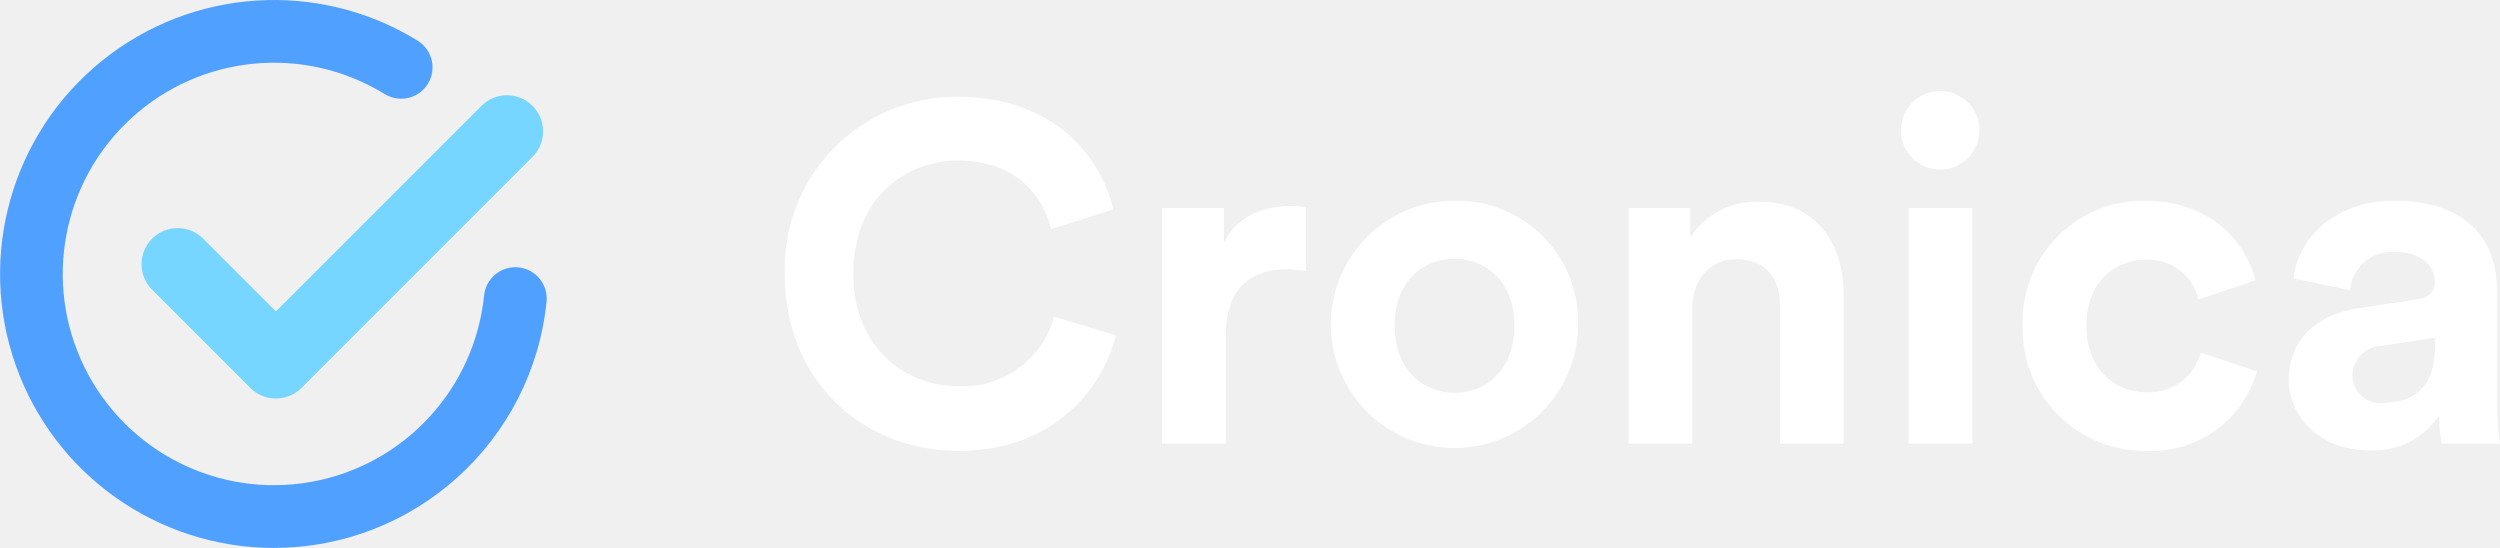
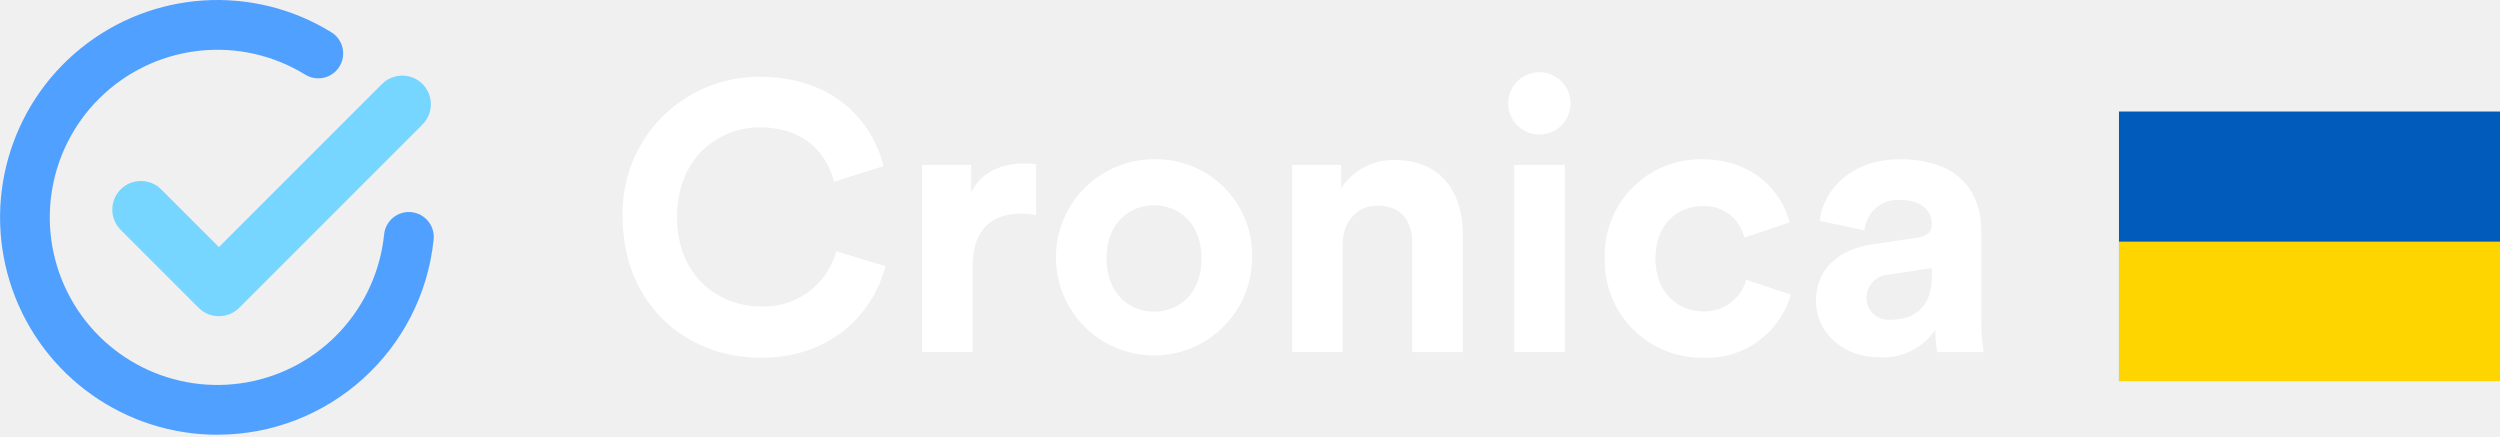
- <svg xmlns="http://www.w3.org/2000/svg" width="213.432" height="46.779" viewBox="0 0 213.432 46.779">
-   <g id="Group_183" data-name="Group 183" transform="translate(-773 -323.546)">
-     <g id="Group_107" data-name="Group 107" transform="translate(773 323.546)">
-       <path id="Path_1" data-name="Path 1" d="M1061.31,527.288a23.389,23.389,0,1,1,12.235-43.327,2.679,2.679,0,1,1-2.806,4.564,18.033,18.033,0,1,0,8.512,17.2,2.679,2.679,0,0,1,5.331.537,23.392,23.392,0,0,1-23.271,21.021Z" transform="translate(-1037.921 -480.509)" fill="#50a0ff" />
-       <path id="Path_2" data-name="Path 2" d="M1094.445,536.8a3.071,3.071,0,0,1-2.179-.9l-8.41-8.41a3.081,3.081,0,0,1,4.357-4.357l6.232,6.231,17.53-17.53a3.081,3.081,0,1,1,4.357,4.357l-19.709,19.709A3.071,3.071,0,0,1,1094.445,536.8Z" transform="translate(-1070.89 -502.778)" fill="#76d6ff" />
-     </g>
-     <g id="Group_708" data-name="Group 708" transform="translate(771.184 51.163)">
-       <path id="Path_2368" data-name="Path 2368" d="M68.816,295.43A14.639,14.639,0,0,1,83.584,280.3c8.019,0,12.149,4.908,13.295,9.611l-5.317,1.678c-.7-2.78-2.947-5.849-7.978-5.849-4.335,0-8.919,3.107-8.919,9.693,0,6.177,4.338,9.574,9,9.574a8.063,8.063,0,0,0,8.141-5.931l5.276,1.6c-1.105,4.458-5.276,9.857-13.418,9.857C75.566,310.526,68.816,304.677,68.816,295.43Z" transform="translate(0 0.347)" fill="#fff" />
-       <path id="Path_2369" data-name="Path 2369" d="M90.532,288.594a8.2,8.2,0,0,0-1.637-.164c-2.78,0-5.195,1.351-5.195,5.686v9.206H78.26V283.195h5.28v2.988c1.224-2.66,4.008-3.151,5.723-3.151a12.406,12.406,0,0,1,1.269.082Z" transform="translate(22.767 6.938)" fill="#fff" />
-       <path id="Path_2370" data-name="Path 2370" d="M103.593,293.578A10.555,10.555,0,1,1,93.04,282.9,10.33,10.33,0,0,1,103.593,293.578Zm-5.44,0c0-3.806-2.456-5.727-5.113-5.727s-5.113,1.92-5.113,5.727c0,3.762,2.452,5.723,5.113,5.723S98.153,297.381,98.153,293.578Z" transform="translate(32.95 6.62)" fill="#fff" />
-       <path id="Path_2371" data-name="Path 2371" d="M95.376,303.582h-5.44V283.455h5.276v2.5a6.688,6.688,0,0,1,5.808-3.029c4.99,0,7.282,3.561,7.282,7.978v12.681h-5.44v-11.74c0-2.251-1.105-4.011-3.721-4.011-2.374,0-3.765,1.842-3.765,4.175Z" transform="translate(50.914 6.678)" fill="#fff" />
-       <path id="Path_2372" data-name="Path 2372" d="M100.108,280.153a3.354,3.354,0,1,1-3.356,3.394A3.35,3.35,0,0,1,100.108,280.153Zm-2.7,30.106V290.133h5.444v20.127Z" transform="translate(67.346 0)" fill="#fff" />
-       <path id="Path_2373" data-name="Path 2373" d="M105.243,293.578c0,3.639,2.37,5.686,5.154,5.686a4.608,4.608,0,0,0,4.622-3.4l4.785,1.6a9.345,9.345,0,0,1-9.407,6.791,10.412,10.412,0,0,1-10.6-10.676A10.308,10.308,0,0,1,110.233,282.9c5.481,0,8.588,3.4,9.448,6.791l-4.867,1.637a4.387,4.387,0,0,0-4.458-3.394C107.573,287.933,105.243,289.935,105.243,293.578Z" transform="translate(74.694 6.62)" fill="#fff" />
-       <path id="Path_2374" data-name="Path 2374" d="M112.473,292.064l4.949-.737c1.146-.164,1.514-.737,1.514-1.432,0-1.433-1.105-2.616-3.394-2.616a3.572,3.572,0,0,0-3.847,3.271l-4.826-1.023c.327-3.148,3.23-6.627,8.629-6.627,6.381,0,8.755,3.6,8.755,7.65v9.9a22.551,22.551,0,0,0,.246,3.193h-4.99a13.638,13.638,0,0,1-.2-2.415,6.728,6.728,0,0,1-5.931,2.988c-4.294,0-6.914-2.906-6.914-6.054C106.46,294.557,109.12,292.555,112.473,292.064Zm6.463,3.435v-.9l-4.54.692a2.542,2.542,0,0,0-2.5,2.538,2.36,2.36,0,0,0,2.619,2.33C116.808,300.161,118.936,299.059,118.936,295.5Z" transform="translate(90.749 6.62)" fill="#fff" />
+ <svg xmlns="http://www.w3.org/2000/svg" width="269px" height="47px" viewBox="0 0 269 47" version="1.1">
+   <g id="Page-1" stroke="none" stroke-width="1" fill="none" fill-rule="evenodd">
+     <g id="Group" fill-rule="nonzero">
+       <g id="ukrflag" transform="translate(228, 12)">
+         <rect id="Rectangle" fill="#005BBB" x="0" y="0" width="41" height="29" />
+         <rect id="Rectangle" fill="#FFD500" x="0" y="14" width="41" height="15" />
+       </g>
+       <g id="logo">
+         <g id="Group_107">
+           <path d="M23.389,46.779 C13.481,46.776 4.65,40.531 1.346,31.19 C-1.958,21.85 0.981,11.441 8.683,5.208 C16.385,-1.024 27.178,-1.728 35.624,3.452 C36.452,3.947 36.95,4.85 36.928,5.814 C36.905,6.779 36.365,7.657 35.514,8.113 C34.664,8.569 33.634,8.532 32.818,8.016 C25.967,3.814 17.163,4.653 11.229,10.072 C5.295,15.492 3.663,24.184 7.228,31.386 C10.792,38.589 18.693,42.564 26.601,41.133 C34.509,39.702 40.515,33.211 41.33,25.216 C41.482,23.747 42.794,22.679 44.263,22.827 C45.732,22.975 46.805,24.283 46.661,25.753 C45.445,37.692 35.391,46.774 23.39,46.774 L23.389,46.779 Z" id="Path_1" fill="#50A0FF" />
+           <path d="M23.555,34.022 C22.738,34.024 21.954,33.7 21.376,33.122 L12.966,24.712 C11.782,23.506 11.791,21.571 12.986,20.375 C14.182,19.18 16.117,19.171 17.323,20.355 L23.555,26.586 L41.085,9.056 C41.861,8.265 43.001,7.952 44.072,8.236 C45.143,8.519 45.979,9.355 46.262,10.426 C46.546,11.497 46.233,12.637 45.442,13.413 L25.733,33.122 C25.156,33.7 24.372,34.024 23.555,34.022 L23.555,34.022 Z" id="Path_2" fill="#76D6FF" />
+         </g>
+         <g id="Group_708" transform="translate(66.184, 7.617)" fill="#FFFFFF">
+           <path d="M0.816,15.777 C0.682,11.788 2.183,7.917 4.971,5.06 C7.759,2.204 11.593,0.61 15.584,0.647 C23.603,0.647 27.733,5.555 28.879,10.258 L23.562,11.936 C22.862,9.156 20.615,6.087 15.584,6.087 C11.249,6.087 6.665,9.194 6.665,15.78 C6.665,21.957 11.003,25.354 15.665,25.354 C19.432,25.524 22.813,23.06 23.806,19.423 L29.082,21.023 C27.977,25.481 23.806,30.88 15.664,30.88 C7.566,30.873 0.816,25.024 0.816,15.777 Z" id="Path_2368" />
+           <path d="M45.299,15.532 C44.76,15.423 44.212,15.368 43.662,15.368 C40.882,15.368 38.467,16.719 38.467,21.054 L38.467,30.26 L33.027,30.26 L33.027,10.133 L38.307,10.133 L38.307,13.121 C39.531,10.461 42.315,9.97 44.03,9.97 C44.454,9.976 44.878,10.003 45.299,10.052 L45.299,15.532 Z" id="Path_2369" />
+           <path d="M68.543,20.198 C68.475,26.011 63.72,30.675 57.906,30.63 C52.093,30.584 47.411,25.847 47.434,20.033 C47.457,14.22 52.176,9.519 57.99,9.52 C60.83,9.457 63.57,10.566 65.566,12.586 C67.563,14.606 68.639,17.359 68.543,20.198 L68.543,20.198 Z M63.103,20.198 C63.103,16.392 60.647,14.471 57.99,14.471 C55.333,14.471 52.877,16.391 52.877,20.198 C52.877,23.96 55.329,25.921 57.99,25.921 C60.651,25.921 63.103,24.001 63.103,20.198 Z" id="Path_2370" />
+           <path d="M78.29,30.26 L72.85,30.26 L72.85,10.133 L78.126,10.133 L78.126,12.633 C79.401,10.679 81.602,9.532 83.934,9.604 C88.924,9.604 91.216,13.165 91.216,17.582 L91.216,30.263 L85.776,30.263 L85.776,18.523 C85.776,16.272 84.671,14.512 82.055,14.512 C79.681,14.512 78.29,16.354 78.29,18.687 L78.29,30.26 Z" id="Path_2371" />
+           <path d="M99.454,0.153 C101.301,0.154 102.799,1.648 102.806,3.495 C102.812,5.342 101.324,6.847 99.478,6.861 C97.631,6.875 96.12,5.394 96.098,3.547 C96.086,2.65 96.435,1.786 97.066,1.148 C97.696,0.51 98.557,0.151 99.454,0.153 L99.454,0.153 Z M96.754,30.259 L96.754,10.133 L102.198,10.133 L102.198,30.26 L96.754,30.259 Z" id="Path_2372" />
+           <path d="M111.937,20.198 C111.937,23.837 114.307,25.884 117.091,25.884 C119.235,25.965 121.152,24.555 121.713,22.484 L126.498,24.084 C125.317,28.256 121.422,31.068 117.091,30.875 C114.251,30.927 111.512,29.817 109.511,27.801 C107.509,25.785 106.418,23.039 106.491,20.199 C106.389,17.379 107.448,14.641 109.42,12.623 C111.392,10.605 114.105,9.483 116.927,9.52 C122.408,9.52 125.515,12.92 126.375,16.311 L121.508,17.948 C121.032,15.891 119.159,14.465 117.05,14.554 C114.267,14.553 111.937,16.555 111.937,20.198 Z" id="Path_2373" />
+           <path d="M135.222,18.684 L140.171,17.947 C141.317,17.783 141.685,17.21 141.685,16.515 C141.685,15.082 140.58,13.899 138.291,13.899 C136.326,13.741 134.604,15.205 134.444,17.17 L129.618,16.147 C129.945,12.999 132.848,9.52 138.247,9.52 C144.628,9.52 147.002,13.12 147.002,17.17 L147.002,27.07 C147.008,28.139 147.09,29.206 147.248,30.263 L142.258,30.263 C142.12,29.466 142.053,28.657 142.058,27.848 C140.745,29.818 138.492,30.953 136.127,30.836 C131.833,30.836 129.213,27.93 129.213,24.782 C129.209,21.177 131.869,19.175 135.222,18.684 Z M141.685,22.119 L141.685,21.219 L137.145,21.911 C135.759,21.934 134.647,23.063 134.645,24.449 C134.649,25.117 134.937,25.752 135.436,26.196 C135.936,26.641 136.6,26.852 137.264,26.779 C139.557,26.781 141.685,25.679 141.685,22.12 L141.685,22.119 Z" id="Path_2374" />
+         </g>
+       </g>
    </g>
  </g>
</svg>
